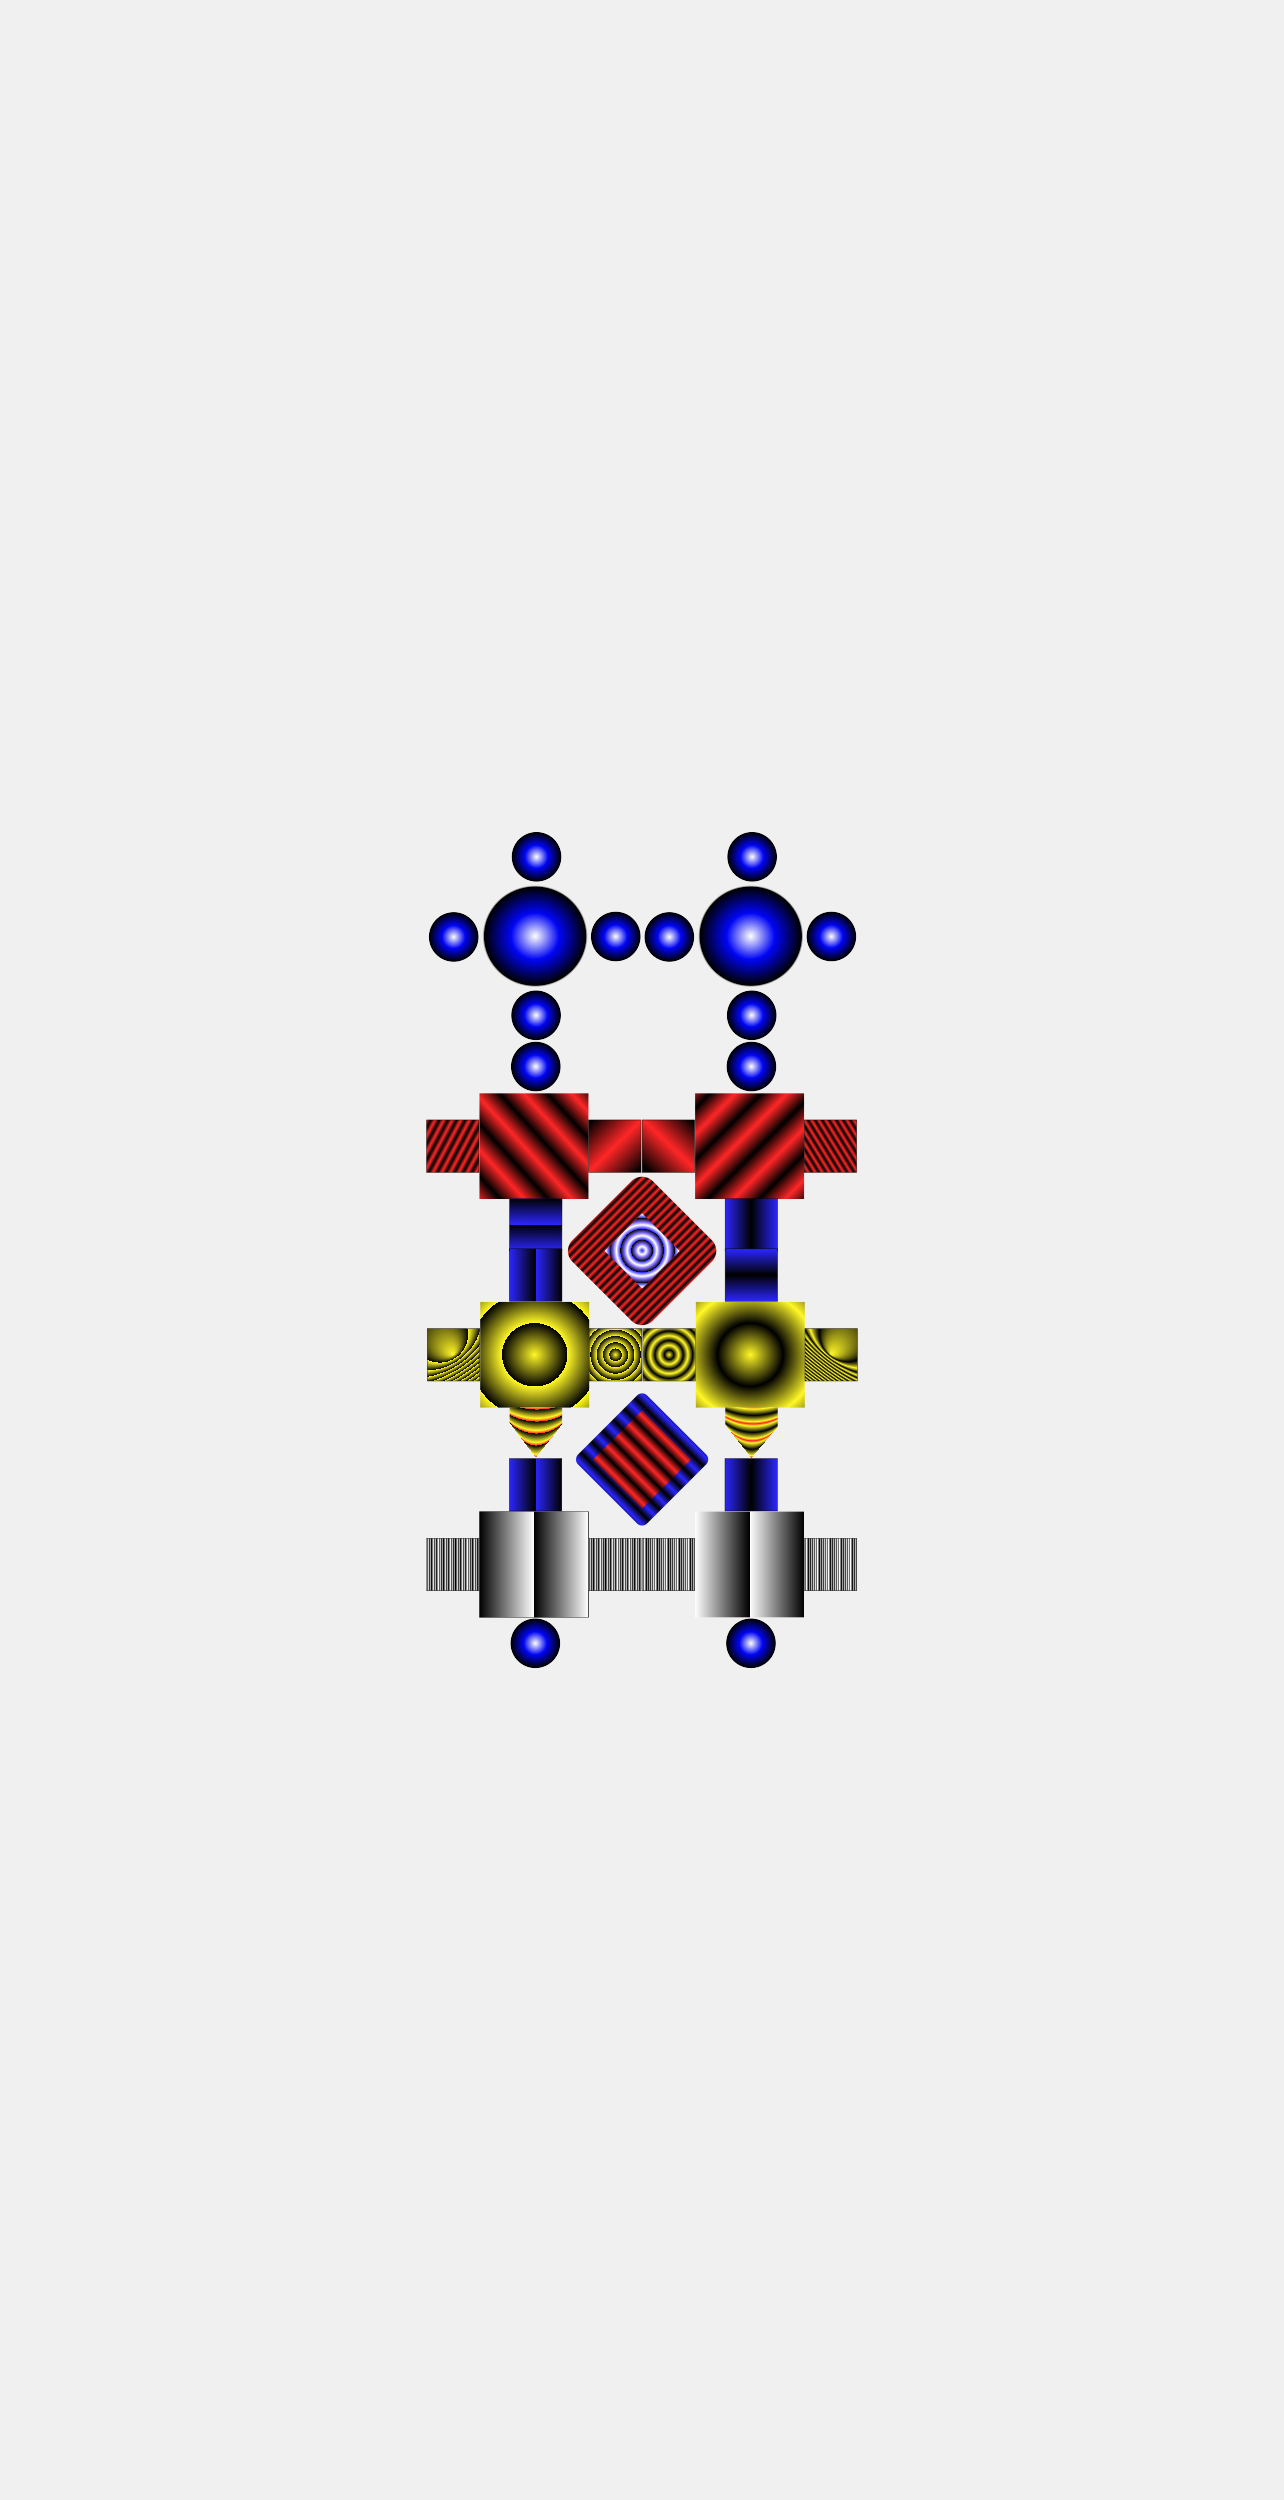
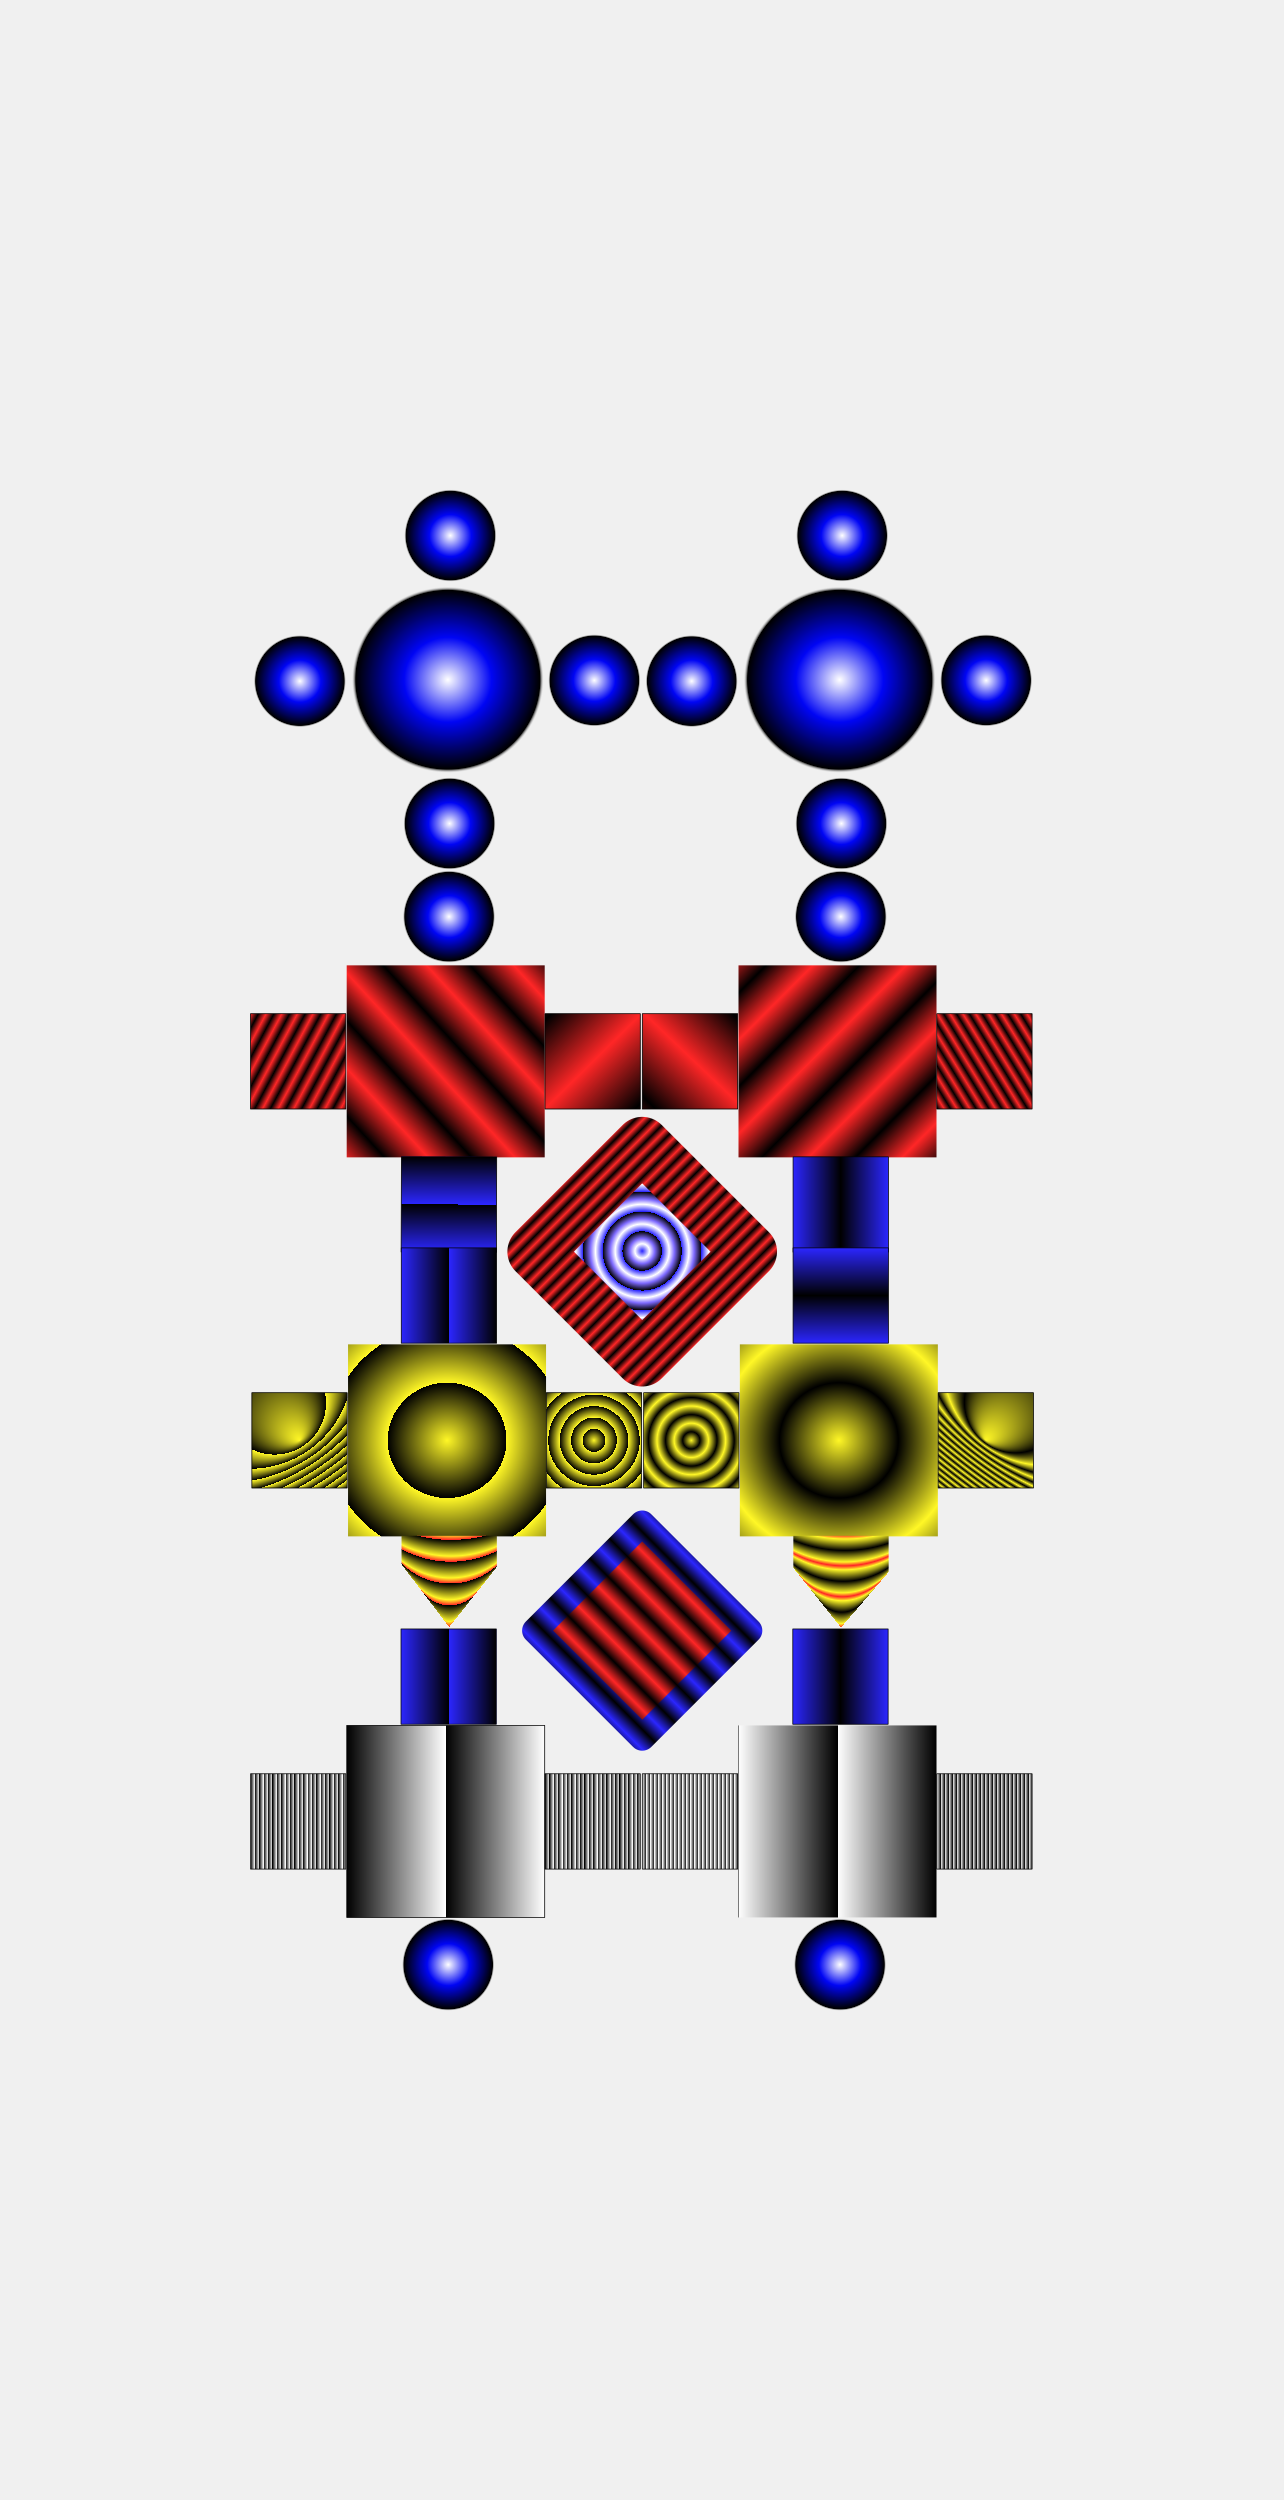
- <svg xmlns="http://www.w3.org/2000/svg" width="100%" height="100%" version="1.1" style="stroke-linecap: round; stroke-linejoin: round;" viewBox="-974.878 -1894.6 3092.263 6020.99">
-   <defs id="SvgjsDefs1205">
+ <svg xmlns="http://www.w3.org/2000/svg" width="100%" height="100%" version="1.1" style="stroke-linecap: round; stroke-linejoin: round;" viewBox="-279.638 -540.887 1701.782 3313.565">
+   <defs id="SvgjsDefs1778">
    <radialGradient id="SvgjsRadialGradient3561" fx="0.504" fy="0.501" cx="0.504" cy="0.501" r="0.486">
      <stop id="SvgjsStop3562" stop-opacity="1" stop-color="#ffffff" offset="0" />
      <stop id="SvgjsStop3563" stop-opacity="1" stop-color="#0005f4" offset="0.455" />
      <stop id="SvgjsStop3564" stop-opacity="1" stop-color="#000000" offset="0.957" />
      <stop id="SvgjsStop3565" stop-opacity="0" stop-color="#ffffff" offset="1" />
    </radialGradient>
    <linearGradient id="SvgjsLinearGradient1630" spreadMethod="reflect" x1="7.579503658946866e-8" y1="-3.070178514298022e-8" x2="0.064" y2="0.034">
      <stop id="SvgjsStop1631" stop-opacity="1" stop-color="#ff2626" offset="0" />
      <stop id="SvgjsStop1632" stop-opacity="1" stop-color="#000000" offset="1" />
    </linearGradient>
    <linearGradient id="SvgjsLinearGradient1633" spreadMethod="reflect" x1="0.438" y1="0.535" x2="0.561" y2="0.426">
      <stop id="SvgjsStop1634" stop-opacity="1" stop-color="#ff2626" offset="0" />
      <stop id="SvgjsStop1635" stop-opacity="1" stop-color="#000000" offset="1" />
    </linearGradient>
    <linearGradient id="SvgjsLinearGradient1636" spreadMethod="reflect" x1="0.508" y1="0.497" x2="0.974" y2="0.971">
      <stop id="SvgjsStop1637" stop-opacity="1" stop-color="#ff2626" offset="0" />
      <stop id="SvgjsStop1638" stop-opacity="1" stop-color="#000000" offset="1" />
    </linearGradient>
    <linearGradient id="SvgjsLinearGradient1639" spreadMethod="reflect" x1="0.531" y1="0.486" x2="0.973" y2="0.022">
      <stop id="SvgjsStop1640" stop-opacity="1" stop-color="#ff2626" offset="0" />
      <stop id="SvgjsStop1641" stop-opacity="1" stop-color="#000000" offset="1" />
    </linearGradient>
    <linearGradient id="SvgjsLinearGradient1642" spreadMethod="reflect" x1="0.439" y1="0.423" x2="0.561" y2="0.541">
      <stop id="SvgjsStop1643" stop-opacity="1" stop-color="#ff2626" offset="0" />
      <stop id="SvgjsStop1644" stop-opacity="1" stop-color="#000000" offset="1" />
    </linearGradient>
    <linearGradient id="SvgjsLinearGradient1645" spreadMethod="reflect" x1="0.057" y1="0.086" x2="0.106" y2="0.056">
      <stop id="SvgjsStop1646" stop-opacity="1" stop-color="#ff2626" offset="0" />
      <stop id="SvgjsStop1647" stop-opacity="1" stop-color="#000000" offset="1" />
    </linearGradient>
    <radialGradient id="SvgjsRadialGradient1760" spreadMethod="repeat" r="0.3" fx="0.5" fy="0.5" cx="0.5" cy="0.5">
      <stop id="SvgjsStop1788" stop-opacity="1" stop-color="#fff726" offset="0" />
      <stop id="SvgjsStop1789" stop-opacity="1" stop-color="#000000" offset="1" />
    </radialGradient>
    <radialGradient id="SvgjsRadialGradient1763" spreadMethod="repeat" r="0.539" fx="0.5" fy="0.5" cx="0.239" cy="0.11">
      <stop id="SvgjsStop1790" stop-opacity="1" stop-color="#fff726" offset="0" />
      <stop id="SvgjsStop1791" stop-opacity="1" stop-color="#000000" offset="1" />
    </radialGradient>
    <radialGradient id="SvgjsRadialGradient1766" spreadMethod="repeat" r="0.12" fx="0.5" fy="0.5" cx="0.5" cy="0.5">
      <stop id="SvgjsStop1792" stop-opacity="1" stop-color="#fff726" offset="0" />
      <stop id="SvgjsStop1793" stop-opacity="1" stop-color="#000000" offset="1" />
    </radialGradient>
    <radialGradient id="SvgjsRadialGradient1769" spreadMethod="reflect" r="0.09" fx="0.5" fy="0.5" cx="0.5" cy="0.5">
      <stop id="SvgjsStop1794" stop-opacity="1" stop-color="#fff726" offset="0" />
      <stop id="SvgjsStop1795" stop-opacity="1" stop-color="#000000" offset="1" />
    </radialGradient>
    <radialGradient id="SvgjsRadialGradient1772" spreadMethod="reflect" r="0.3" fx="0.5" fy="0.5" cx="0.5" cy="0.5">
      <stop id="SvgjsStop1796" stop-opacity="1" stop-color="#fff726" offset="0" />
      <stop id="SvgjsStop1797" stop-opacity="1" stop-color="#000000" offset="1" />
    </radialGradient>
    <radialGradient id="SvgjsRadialGradient1775" spreadMethod="reflect" r="0.534" fx="0.5" fy="0.5" cx="0.81" cy="0.097">
      <stop id="SvgjsStop1798" stop-opacity="1" stop-color="#fff726" offset="0" />
      <stop id="SvgjsStop1799" stop-opacity="1" stop-color="#000000" offset="1" />
    </radialGradient>
    <linearGradient id="SvgjsLinearGradient1933" spreadMethod="repeat" x1="1.143730691557725e-16" y1="4.912285915671893e-7" x2="0.046" y2="4.912285915671893e-7">
      <stop id="SvgjsStop4318" stop-opacity="1" stop-color="#000000" offset="0" />
      <stop id="SvgjsStop4319" stop-opacity="1" stop-color="#ffffff" offset="1" />
    </linearGradient>
    <linearGradient id="SvgjsLinearGradient1936" spreadMethod="repeat" x1="0" y1="0" x2="0.5" y2="0">
      <stop id="SvgjsStop4320" stop-opacity="1" stop-color="#000000" offset="0" />
      <stop id="SvgjsStop4321" stop-opacity="1" stop-color="#ffffff" offset="1" />
    </linearGradient>
    <linearGradient id="SvgjsLinearGradient1945" spreadMethod="repeat" x1="0" y1="0" x2="0.5" y2="0">
      <stop id="SvgjsStop3812" stop-opacity="1" stop-color="#ffffff" offset="0" />
      <stop id="SvgjsStop3813" stop-opacity="1" stop-color="#000000" offset="1" />
    </linearGradient>
    <linearGradient id="SvgjsLinearGradient1948" spreadMethod="repeat" x1="2.28746138311545e-16" y1="4.912285915671893e-7" x2="0.042" y2="4.912285915671893e-7">
      <stop id="SvgjsStop3810" stop-opacity="1" stop-color="#ffffff" offset="0" />
      <stop id="SvgjsStop3811" stop-opacity="1" stop-color="#000000" offset="1" />
    </linearGradient>
    <radialGradient id="SvgjsRadialGradient2074" spreadMethod="repeat" fx="0.5" fy="0.958" cx="0.506" cy="0.366" r="0.363">
      <stop id="SvgjsStop3582" stop-opacity="1" stop-color="#ff2626" offset="0" />
      <stop id="SvgjsStop3583" stop-opacity="1" stop-color="#fff726" offset="0.255" />
      <stop id="SvgjsStop3584" stop-opacity="1" stop-color="#000000" offset="1" />
    </radialGradient>
    <radialGradient id="SvgjsRadialGradient2077" spreadMethod="reflect" fx="0.5" fy="0.963" cx="0.508" cy="0.516" r="0.285">
      <stop id="SvgjsStop3585" stop-opacity="1" stop-color="#ff2626" offset="0" />
      <stop id="SvgjsStop3586" stop-opacity="1" stop-color="#fff726" offset="0.255" />
      <stop id="SvgjsStop3587" stop-opacity="1" stop-color="#000000" offset="1" />
    </radialGradient>
    <linearGradient id="SvgjsLinearGradient2231" spreadMethod="repeat" x1="0" y1="0" x2="0.5" y2="0">
      <stop id="SvgjsStop3695" stop-opacity="1" stop-color="#2b26ff" offset="0" />
      <stop id="SvgjsStop3696" stop-opacity="1" stop-color="#000000" offset="1" />
    </linearGradient>
    <linearGradient id="SvgjsLinearGradient3800" spreadMethod="repeat" x1="0" y1="0" x2="0.5" y2="0">
      <stop id="SvgjsStop3801" stop-opacity="1" stop-color="#2b26ff" offset="0" />
      <stop id="SvgjsStop3802" stop-opacity="1" stop-color="#000000" offset="1" />
    </linearGradient>
    <linearGradient id="SvgjsLinearGradient4002" spreadMethod="reflect" x1="0" y1="0" x2="0.5" y2="0">
      <stop id="SvgjsStop4003" stop-opacity="1" stop-color="#2b26ff" offset="0" />
      <stop id="SvgjsStop4004" stop-opacity="1" stop-color="#000000" offset="1" />
    </linearGradient>
    <linearGradient id="SvgjsLinearGradient4005" spreadMethod="reflect" x1="0" y1="0" x2="0.5" y2="0">
      <stop id="SvgjsStop4006" stop-opacity="1" stop-color="#2b26ff" offset="0" />
      <stop id="SvgjsStop4007" stop-opacity="1" stop-color="#000000" offset="1" />
    </linearGradient>
    <linearGradient id="SvgjsLinearGradient4008" spreadMethod="reflect" x1="0" y1="0" x2="0.5" y2="0">
      <stop id="SvgjsStop4009" stop-opacity="1" stop-color="#2b26ff" offset="0" />
      <stop id="SvgjsStop4010" stop-opacity="1" stop-color="#000000" offset="1" />
    </linearGradient>
    <radialGradient id="SvgjsRadialGradient3600" spreadMethod="repeat" r="0.13" fx="0.503" fy="0.497" cx="0.503" cy="0.497">
      <stop id="SvgjsStop7726" stop-opacity="1" stop-color="#2b26ff" offset="0" />
      <stop id="SvgjsStop7727" stop-opacity="1" stop-color="#ffffff" offset="0.365" />
      <stop id="SvgjsStop7728" stop-opacity="1" stop-color="#7f6bff" offset="0.631" />
      <stop id="SvgjsStop7729" stop-opacity="1" stop-color="#000000" offset="1" />
    </radialGradient>
    <linearGradient id="SvgjsLinearGradient3611" spreadMethod="reflect" x1="0.998" y1="0.574" x2="0.998" y2="0.536">
      <stop id="SvgjsStop3721" stop-opacity="1" stop-color="#ff2626" offset="0" />
      <stop id="SvgjsStop3722" stop-opacity="1" stop-color="#000000" offset="1" />
    </linearGradient>
    <linearGradient id="SvgjsLinearGradient27430" spreadMethod="reflect" x1="0.5" y1="0.5" x2="0.592" y2="0.5">
      <stop id="SvgjsStop27431" stop-opacity="1" stop-color="#ff2626" offset="0" />
      <stop id="SvgjsStop27432" stop-opacity="1" stop-color="#000000" offset="1" />
    </linearGradient>
    <linearGradient id="SvgjsLinearGradient27437" spreadMethod="reflect" x1="0.5" y1="0.5" x2="0.592" y2="0.5">
      <stop id="SvgjsStop27438" stop-opacity="1" stop-color="#2b26ff" offset="0" />
      <stop id="SvgjsStop27439" stop-opacity="1" stop-color="#000000" offset="1" />
    </linearGradient>
  </defs>
  <rect id="R-b6-83dd78" width="201.09" height="201.09" style="stroke: url(&quot;#SvgjsLinearGradient3611&quot;); stroke-opacity: 1; fill: url(&quot;#SvgjsRadialGradient3600&quot;); fill-opacity: 1; stroke-width: 73;" data-fill="#676767" data-stroke="#00deac" transform="matrix(0.7071068,-0.7071068,0.7071068,0.7071068,429.3617,1118.114)" />
  <polygon id="P-1c-9189eb" points="-95.085,-728.005 -95.085,-473.503 167.35,-473.503 167.35,-728.005" style="stroke: rgb(0, 0, 0); stroke-opacity: 1; fill: url(&quot;#SvgjsRadialGradient3561&quot;); fill-opacity: 1; stroke-width: 0;" data-fill="#ffffff" data-fill-opacity="1" transform="matrix(1,0,0,1,276.7567,960.5845)" />
  <rect id="R-12-84bbed" width="126.309" height="126.308" style="stroke: rgb(0, 0, 0); stroke-opacity: 1; fill: url(&quot;#SvgjsRadialGradient3561&quot;); fill-opacity: 1; stroke-width: 0;" data-fill="#ffffff" data-fill-opacity="1" transform="matrix(1,0,0,1,444.475,297.5676)" />
  <rect id="R-87-44baef" width="126.309" height="126.308" style="stroke: rgb(0, 0, 0); stroke-opacity: 1; fill: url(&quot;#SvgjsRadialGradient3561&quot;); fill-opacity: 1; stroke-width: 0;" data-fill="#ffffff" data-fill-opacity="1" transform="matrix(1,0,0,1,253.647,105.6624)" />
  <rect id="R-8f-4b0863" width="126.309" height="126.308" style="stroke: rgb(0, 0, 0); stroke-opacity: 1; fill: url(&quot;#SvgjsRadialGradient3561&quot;); fill-opacity: 1; stroke-width: 0;" data-fill="#ffffff" data-fill-opacity="1" transform="matrix(1,0,0,1,54.19533,298.6457)" />
  <rect id="R-0f-5b20b0" width="126.309" height="126.308" style="stroke: rgb(0, 0, 0); stroke-opacity: 1; fill: url(&quot;#SvgjsRadialGradient3561&quot;); fill-opacity: 1; stroke-width: 0;" data-fill="#ffffff" data-fill-opacity="1" transform="matrix(1,0,0,1,252.569,487.3162)" />
  <polygon id="P-ac-ac32bd" points="-95.085,-728.005 -95.085,-473.503 167.35,-473.503 167.35,-728.005" style="stroke: rgb(0, 0, 0); stroke-opacity: 1; fill: url(&quot;#SvgjsRadialGradient3561&quot;); fill-opacity: 1; stroke-width: 0;" data-fill="#ffffff" data-fill-opacity="1" transform="matrix(1,0,0,1,796.0629,960.5845)" />
  <rect id="R-2b-cc51ce" width="126.309" height="126.308" style="stroke: rgb(0, 0, 0); stroke-opacity: 1; fill: url(&quot;#SvgjsRadialGradient3561&quot;); fill-opacity: 1; stroke-width: 0;" data-fill="#ffffff" data-fill-opacity="1" transform="matrix(1,0,0,1,963.7809,297.5676)" />
  <rect id="R-92-bd6faa" width="126.309" height="126.308" style="stroke: rgb(0, 0, 0); stroke-opacity: 1; fill: url(&quot;#SvgjsRadialGradient3561&quot;); fill-opacity: 1; stroke-width: 0;" data-fill="#ffffff" data-fill-opacity="1" transform="matrix(1,0,0,1,772.9541,105.6624)" />
  <rect id="R-e5-0e4681" width="126.309" height="126.308" style="stroke: rgb(0, 0, 0); stroke-opacity: 1; fill: url(&quot;#SvgjsRadialGradient3561&quot;); fill-opacity: 1; stroke-width: 0;" data-fill="#ffffff" data-fill-opacity="1" transform="matrix(1,0,0,1,573.5021,298.6457)" />
  <rect id="R-d9-53553a" width="126.309" height="126.308" style="stroke: rgb(0, 0, 0); stroke-opacity: 1; fill: url(&quot;#SvgjsRadialGradient3561&quot;); fill-opacity: 1; stroke-width: 0;" data-fill="#ffffff" data-fill-opacity="1" transform="matrix(1,0,0,1,771.8761,487.3162)" />
  <polygon id="P-b3-90c458" points="-95.085,-728.005 -95.085,-473.503 167.35,-473.503 167.35,-728.005" style="stroke: rgb(0, 0, 0); stroke-opacity: 1; fill: url(&quot;#SvgjsLinearGradient1642&quot;); fill-opacity: 1; stroke-width: 0;" data-fill="#ffffff" data-fill-opacity="1" transform="matrix(1,0,0,1,794.2848,1466.616)" />
  <rect id="R-42-bd7418" width="126.309" height="126.308" style="stroke: rgb(0, 0, 0); stroke-opacity: 1; fill: url(&quot;#SvgjsLinearGradient1645&quot;); fill-opacity: 1;" data-fill="#ffffff" data-fill-opacity="1" transform="matrix(1,0,0,1,962.0019,802.708)" />
  <rect id="R-57-a1d3c1" width="126.309" height="126.308" style="stroke: rgb(0, 0, 0); stroke-opacity: 1; fill: url(&quot;#SvgjsRadialGradient3561&quot;); fill-opacity: 1; stroke-width: 0;" data-fill="#ffffff" data-fill-opacity="1" transform="matrix(1,0,0,1,771.1759,610.741)" />
  <rect id="R-58-716c84" width="126.309" height="126.308" style="stroke: rgb(0, 0, 0); stroke-opacity: 1; fill: url(&quot;#SvgjsLinearGradient1639&quot;); fill-opacity: 1;" data-fill="#ffffff" data-fill-opacity="1" transform="matrix(1,0,0,1,571.7227,802.708)" />
  <rect id="R-d2-c6897e" width="126.309" height="126.308" style="stroke: rgb(0, 0, 0); stroke-opacity: 1; fill: url(&quot;#SvgjsLinearGradient4002&quot;); fill-opacity: 1;" data-fill="#ffffff" data-fill-opacity="1" transform="matrix(1,0,0,1,771.5256,992.3942)" />
  <polygon id="P-c4-627f09" points="-95.085,-728.005 -95.085,-473.503 167.35,-473.503 167.35,-728.005" style="stroke: rgb(0, 0, 0); stroke-opacity: 1; fill: url(&quot;#SvgjsLinearGradient1633&quot;); fill-opacity: 1; stroke-width: 0;" data-fill="#ffffff" data-fill-opacity="1" transform="matrix(1,0,0,1,274.9781,1466.616)" />
  <rect id="R-b9-494d30" width="126.309" height="126.308" style="stroke: rgb(0, 0, 0); stroke-opacity: 1; fill: url(&quot;#SvgjsLinearGradient1636&quot;); fill-opacity: 1;" data-fill="#ffffff" data-fill-opacity="1" transform="matrix(1,0,0,1,442.6958,802.708)" />
  <rect id="R-cb-a8feee" width="126.309" height="126.308" style="stroke: rgb(0, 0, 0); stroke-opacity: 1; fill: url(&quot;#SvgjsRadialGradient3561&quot;); fill-opacity: 1; stroke-width: 0;" data-fill="#ffffff" data-fill-opacity="1" transform="matrix(1,0,0,1,251.8692,610.741)" />
  <rect id="R-f3-112aec" width="126.309" height="126.308" style="stroke: rgb(0, 0, 0); stroke-opacity: 1; fill: url(&quot;#SvgjsLinearGradient1630&quot;); fill-opacity: 1;" data-fill="#ffffff" data-fill-opacity="1" transform="matrix(1,0,0,1,52.41731,802.708)" />
  <rect id="R-e9-8ce6fa" width="126.309" height="126.309" style="stroke: rgb(0, 0, 0); stroke-opacity: 1; fill: url(&quot;#SvgjsLinearGradient2231&quot;); fill-opacity: 1;" data-fill="#ffffff" data-fill-opacity="1" transform="matrix(0.002817863,-0.999996,0.999996,0.002817863,252.0416,1118.525)" />
  <polygon id="P-7c-b5b718" points="-95.085,-728.005 -95.085,-473.503 167.35,-473.503 167.35,-728.005" style="stroke: rgb(0, 0, 0); stroke-opacity: 1; fill: url(&quot;#SvgjsRadialGradient1760&quot;); fill-opacity: 1; stroke-width: 0;" data-fill="#ffffff" data-fill-opacity="1" transform="matrix(1,0,0,1,276.7562,1968.964)" />
  <rect id="R-20-02823d" width="126.309" height="126.308" style="stroke: rgb(0, 0, 0); stroke-opacity: 1; fill: url(&quot;#SvgjsRadialGradient1766&quot;); fill-opacity: 1;" data-fill="#ffffff" data-fill-opacity="1" transform="matrix(1,0,0,1,444.475,1305.056)" />
  <rect id="R-ba-e319d0" width="126.309" height="126.308" style="stroke: rgb(0, 0, 0); stroke-opacity: 1; fill: url(&quot;#SvgjsLinearGradient2231&quot;); fill-opacity: 1;" data-fill="#ffffff" data-fill-opacity="1" transform="matrix(1,0,0,1,252.2193,1113.089)" />
  <rect id="R-78-4c8e4b" width="126.309" height="126.308" style="stroke: rgb(0, 0, 0); stroke-opacity: 1; fill: url(&quot;#SvgjsRadialGradient1763&quot;); fill-opacity: 1;" data-fill="#ffffff" data-fill-opacity="1" transform="matrix(1,0,0,1,54.19533,1305.056)" />
  <rect id="R-2f-c32983" width="126.309" height="126.308" style="stroke: rgb(0, 0, 0); stroke-opacity: 1; fill: url(&quot;#SvgjsRadialGradient2074&quot;); fill-opacity: 1; stroke-width: 0;" data-fill="#ffffff" data-fill-opacity="1" transform="matrix(1,0,0,1,252.569,1494.743)" />
  <polygon id="P-78-fde8c9" points="-95.085,-728.005 -95.085,-473.503 167.35,-473.503 167.35,-728.005" style="stroke: rgb(0, 0, 0); stroke-opacity: 1; fill: url(&quot;#SvgjsRadialGradient1772&quot;); fill-opacity: 1; stroke-width: 0;" data-fill="#ffffff" data-fill-opacity="1" transform="matrix(1,0,0,1,796.0629,1968.964)" />
  <rect id="R-70-93e675" width="126.309" height="126.308" style="stroke: rgb(0, 0, 0); stroke-opacity: 1; fill: url(&quot;#SvgjsRadialGradient1775&quot;); fill-opacity: 1;" data-fill="#ffffff" data-fill-opacity="1" transform="matrix(1,0,0,1,963.7809,1305.056)" />
  <rect id="R-78-bd5b7d" width="126.308" height="126.309" style="stroke: rgb(0, 0, 0); stroke-opacity: 1; fill: url(&quot;#SvgjsLinearGradient4005&quot;); fill-opacity: 1;" data-fill="#ffffff" data-fill-opacity="1" transform="matrix(3.05311331771918e-16,1,-1,3.05311331771918e-16,897.8342,1113.089)" />
  <rect id="R-f4-c5473e" width="126.309" height="126.308" style="stroke: rgb(0, 0, 0); stroke-opacity: 1; fill: url(&quot;#SvgjsRadialGradient1769&quot;); fill-opacity: 1;" data-fill="#ffffff" data-fill-opacity="1" transform="matrix(1,0,0,1,573.5021,1305.056)" />
  <rect id="R-0f-ad4030" width="126.309" height="126.308" style="stroke: rgb(0, 0, 0); stroke-opacity: 1; fill: url(&quot;#SvgjsRadialGradient2077&quot;); fill-opacity: 1; stroke-width: 0;" data-fill="#ffffff" data-fill-opacity="1" transform="matrix(1,0,0,1,771.8761,1494.743)" />
  <polygon id="P-d7-a06ea5" points="-95.085,-728.005 -95.085,-473.503 167.35,-473.503 167.35,-728.005" style="stroke: rgb(0, 0, 0); stroke-opacity: 1; fill: url(&quot;#SvgjsLinearGradient1945&quot;); fill-opacity: 1; stroke-width: 0;" data-fill="#ffffff" data-fill-opacity="1" transform="matrix(1,0,0,1,794.2848,2474.042)" />
  <rect id="R-83-8ebd25" width="126.309" height="126.308" style="stroke: rgb(0, 0, 0); stroke-opacity: 1; fill: url(&quot;#SvgjsLinearGradient1948&quot;); fill-opacity: 1;" data-fill="#ffffff" data-fill-opacity="1" transform="matrix(1,0,0,1,962.0019,1810.135)" />
  <rect id="R-42-4e54e4" width="126.309" height="126.308" style="stroke: rgb(0, 0, 0); stroke-opacity: 1; fill: url(&quot;#SvgjsLinearGradient4008&quot;); fill-opacity: 1;" data-fill="#ffffff" data-fill-opacity="1" transform="matrix(1,0,0,1,771.1759,1618.168)" />
  <rect id="R-6b-388ea8" width="126.309" height="126.308" style="stroke: rgb(0, 0, 0); stroke-opacity: 1; fill: url(&quot;#SvgjsLinearGradient1948&quot;); fill-opacity: 1;" data-fill="#ffffff" data-fill-opacity="1" transform="matrix(1,0,0,1,571.7227,1810.135)" />
  <rect id="R-d5-f7b6ea" width="126.309" height="126.308" style="stroke: rgb(0, 0, 0); stroke-opacity: 1; fill: url(&quot;#SvgjsRadialGradient3561&quot;); fill-opacity: 1; stroke-width: 0;" data-fill="#ffffff" data-fill-opacity="1" transform="matrix(1,0,0,1,770.0978,1999.821)" />
  <polygon id="P-4b-4c41b4" points="-95.085,-728.005 -95.085,-473.503 167.35,-473.503 167.35,-728.005" style="stroke: rgb(0, 0, 0); stroke-opacity: 1; fill: url(&quot;#SvgjsLinearGradient1936&quot;); fill-opacity: 1;" data-fill="#ffffff" data-fill-opacity="1" transform="matrix(1,0,0,1,274.9778,2474.042)" />
  <rect id="R-e9-79fcfc" width="126.309" height="126.308" style="stroke: rgb(0, 0, 0); stroke-opacity: 1; fill: url(&quot;#SvgjsLinearGradient1933&quot;); fill-opacity: 1;" data-fill="#ffffff" data-fill-opacity="1" transform="matrix(1,0,0,1,442.6958,1810.135)" />
  <rect id="R-21-9b2292" width="126.309" height="126.308" style="stroke: rgb(0, 0, 0); stroke-opacity: 1; fill: url(&quot;#SvgjsLinearGradient3800&quot;); fill-opacity: 1;" data-fill="#ffffff" data-fill-opacity="1" transform="matrix(1,0,0,1,251.8692,1618.168)" />
  <rect id="R-10-f44f5f" width="126.309" height="126.308" style="stroke: rgb(0, 0, 0); stroke-opacity: 1; fill: url(&quot;#SvgjsLinearGradient1933&quot;); fill-opacity: 1;" data-fill="#ffffff" data-fill-opacity="1" transform="matrix(1,0,0,1,52.41731,1810.135)" />
  <rect id="R-ae-cbdc6a" width="126.309" height="126.308" style="stroke: rgb(0, 0, 0); stroke-opacity: 1; fill: url(&quot;#SvgjsRadialGradient3561&quot;); fill-opacity: 1; stroke-width: 0;" data-fill="#ffffff" data-fill-opacity="1" transform="matrix(1,0,0,1,250.7909,1999.821)" />
  <rect id="R-59-43b3bd" width="201.09" height="201.09" style="stroke: url(&quot;#SvgjsLinearGradient27437&quot;); stroke-opacity: 1; fill: url(&quot;#SvgjsLinearGradient27430&quot;); fill-opacity: 1; stroke-width: 34;" data-fill="#676767" data-stroke="#00deac" transform="matrix(0.7071068,-0.7071068,0.7071068,0.7071068,429.3617,1620.348)" />
</svg>
